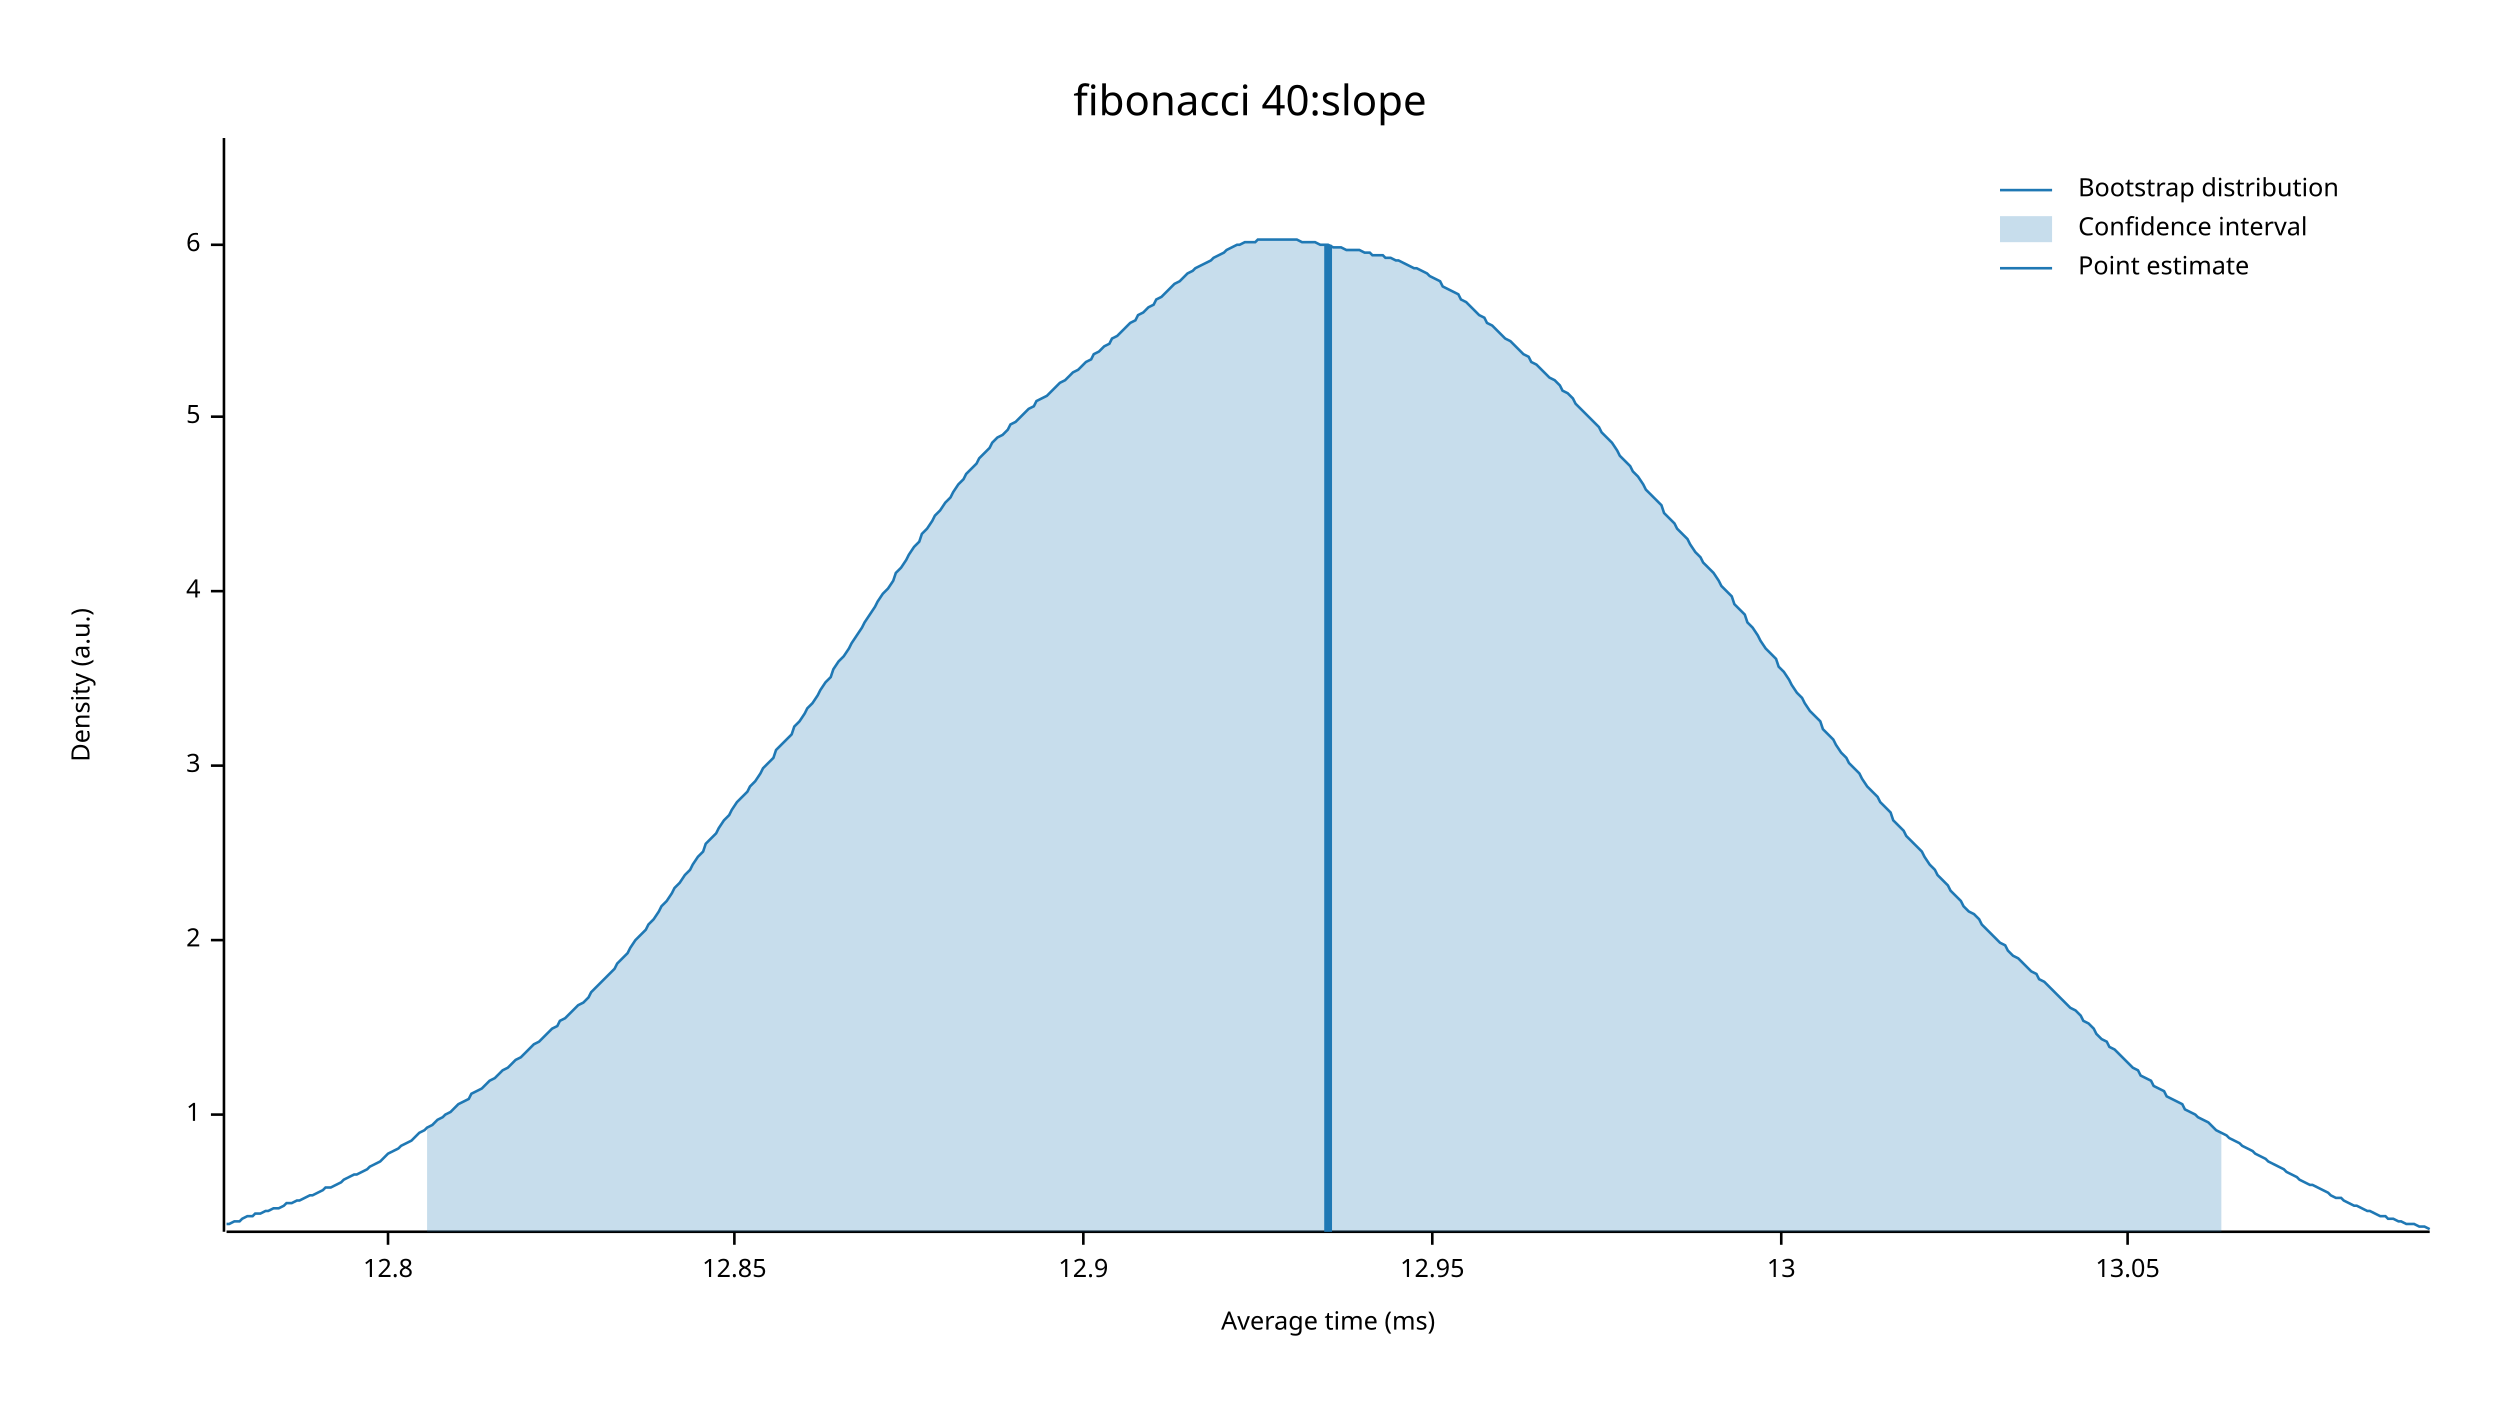
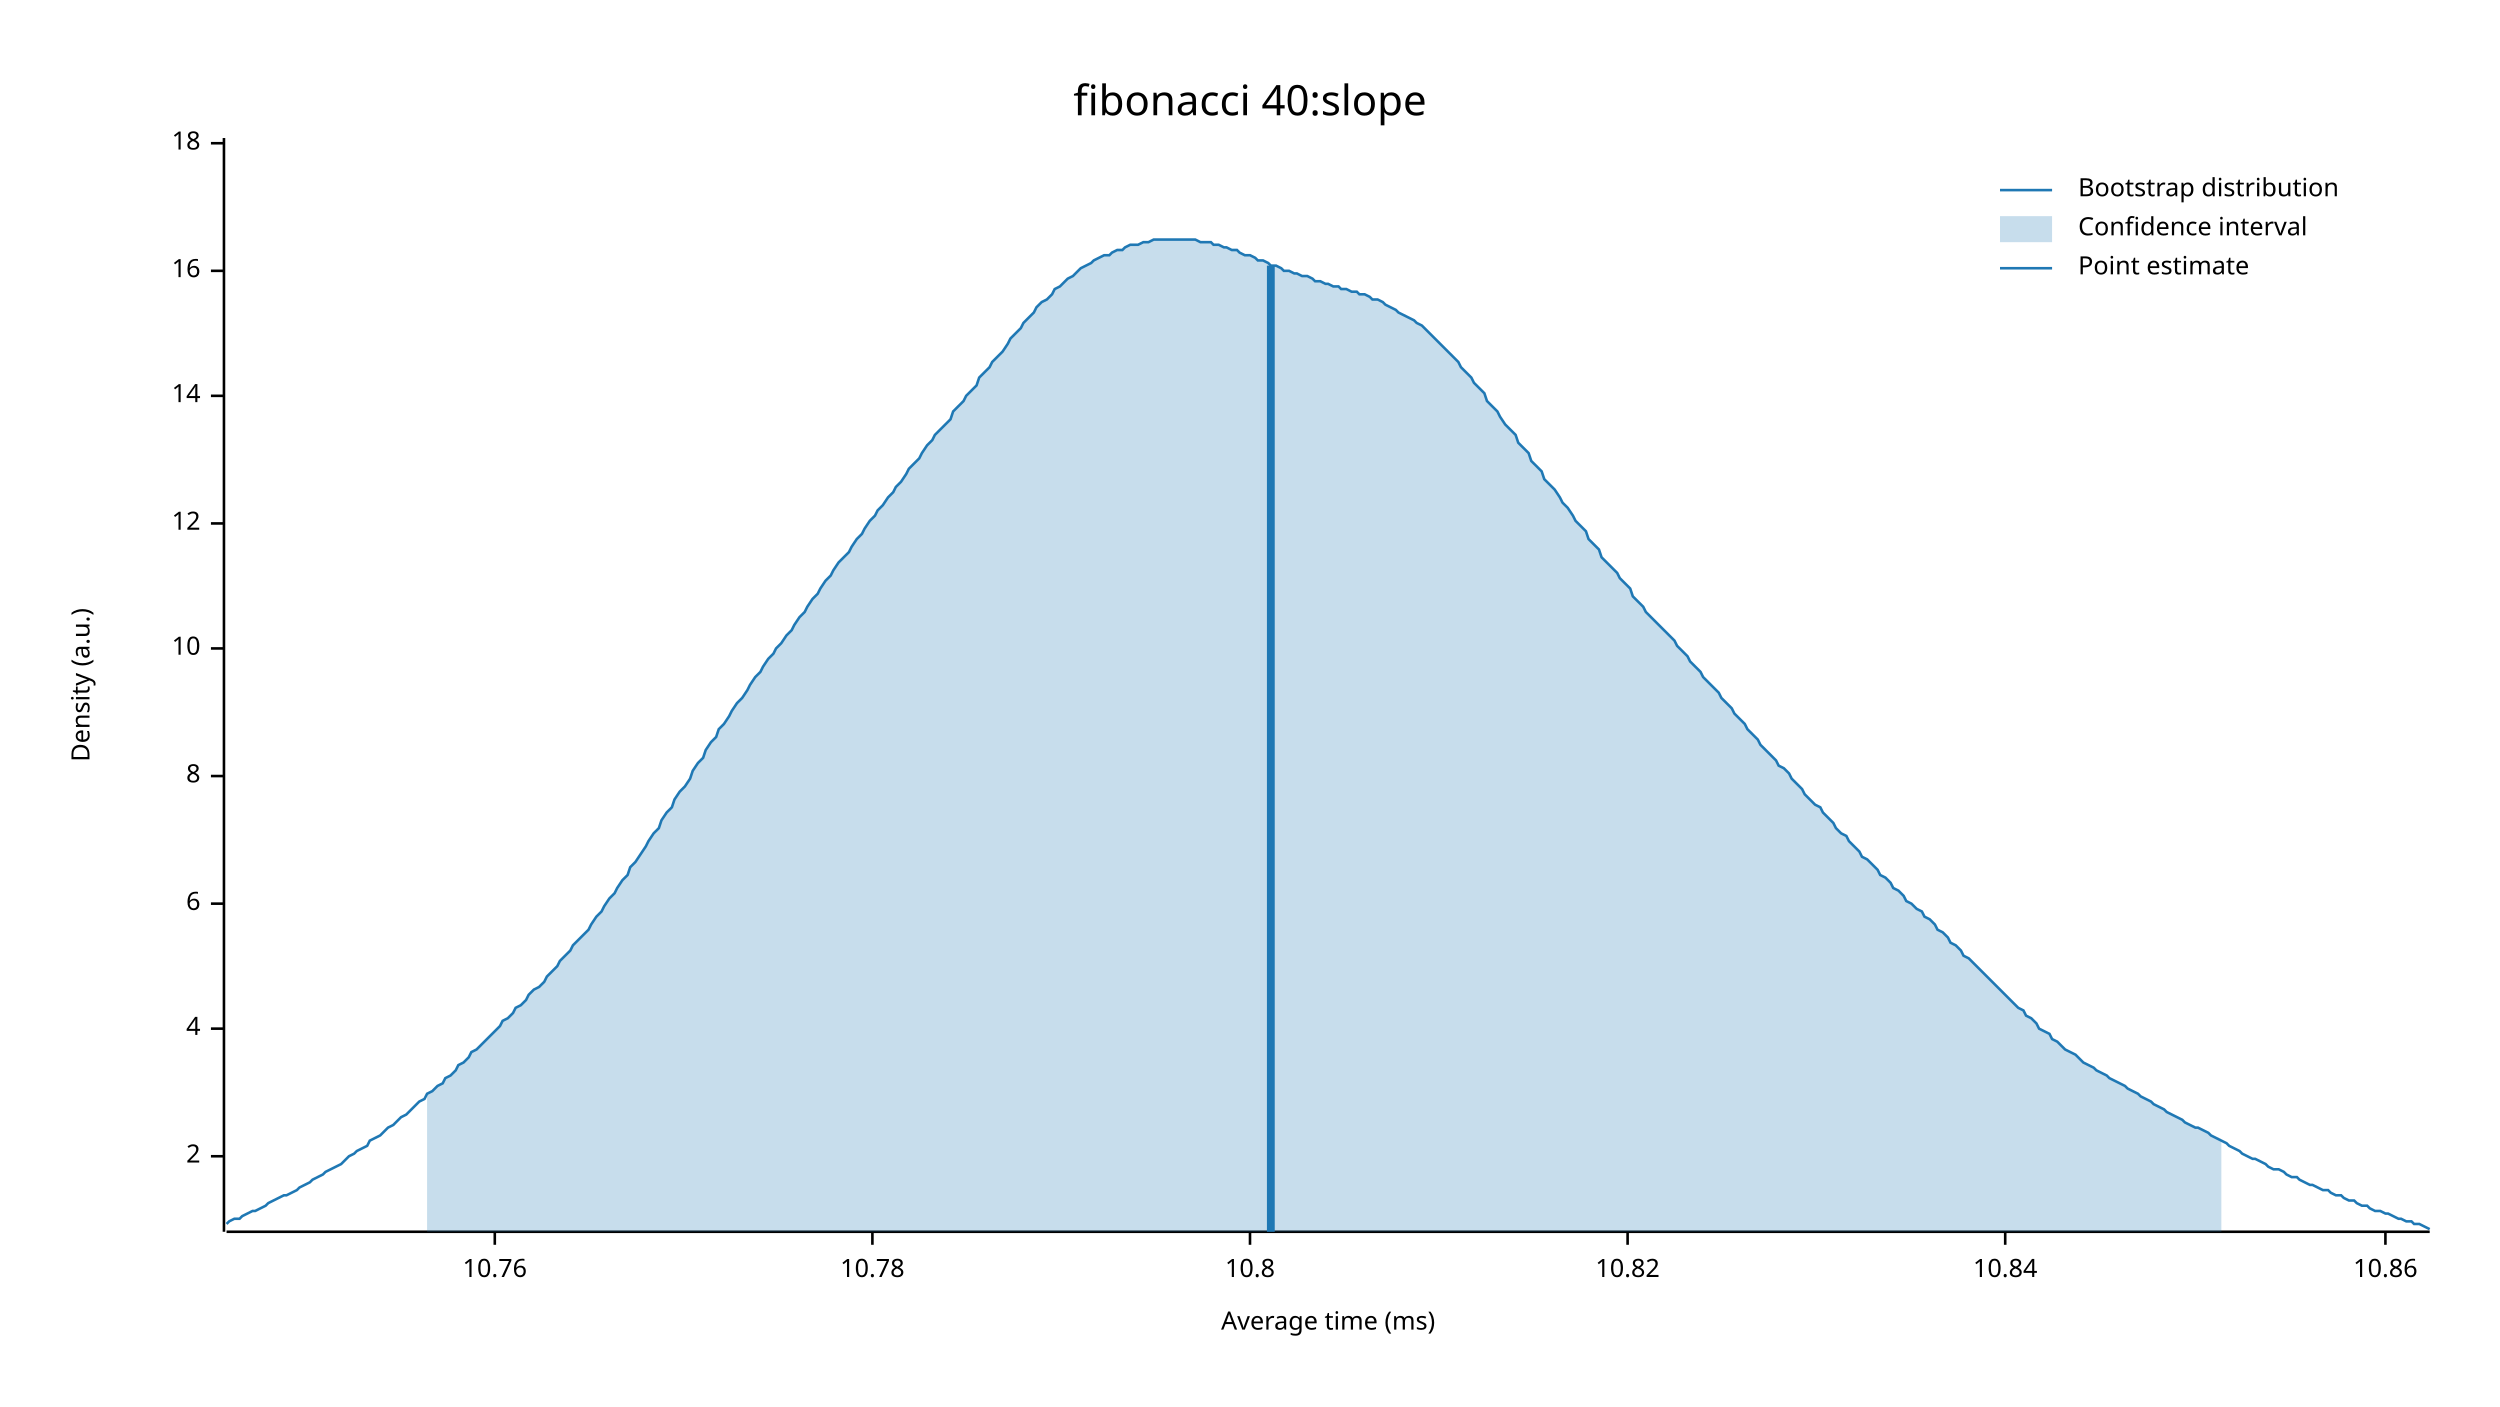
<svg xmlns="http://www.w3.org/2000/svg" width="960" height="540">
  <text x="480" y="32" dy="0.76em" text-anchor="middle" font-family="sans-serif" font-size="16.129" opacity="1" fill="#000000">
fibonacci 40:slope
</text>
  <text x="27" y="263" dy="0.76em" text-anchor="middle" font-family="sans-serif" font-size="9.677" opacity="1" fill="#000000" transform="rotate(270, 27, 263)">
Density (a.u.)
</text>
  <text x="510" y="513" dy="-0.5ex" text-anchor="middle" font-family="sans-serif" font-size="9.677" opacity="1" fill="#000000">
Average time (ms)
</text>
  <polyline fill="none" opacity="1" stroke="#000000" stroke-width="1" points="86,53 86,473 " />
-   <text x="77" y="428" dy="0.5ex" text-anchor="end" font-family="sans-serif" font-size="9.677" opacity="1" fill="#000000">
- 1
- </text>
-   <polyline fill="none" opacity="1" stroke="#000000" stroke-width="1" points="81,428 86,428 " />
-   <text x="77" y="361" dy="0.5ex" text-anchor="end" font-family="sans-serif" font-size="9.677" opacity="1" fill="#000000">
+   <text x="77" y="444" dy="0.5ex" text-anchor="end" font-family="sans-serif" font-size="9.677" opacity="1" fill="#000000">
2
</text>
-   <polyline fill="none" opacity="1" stroke="#000000" stroke-width="1" points="81,361 86,361 " />
-   <text x="77" y="294" dy="0.5ex" text-anchor="end" font-family="sans-serif" font-size="9.677" opacity="1" fill="#000000">
- 3
- </text>
-   <polyline fill="none" opacity="1" stroke="#000000" stroke-width="1" points="81,294 86,294 " />
-   <text x="77" y="227" dy="0.5ex" text-anchor="end" font-family="sans-serif" font-size="9.677" opacity="1" fill="#000000">
+   <polyline fill="none" opacity="1" stroke="#000000" stroke-width="1" points="81,444 86,444 " />
+   <text x="77" y="395" dy="0.5ex" text-anchor="end" font-family="sans-serif" font-size="9.677" opacity="1" fill="#000000">
4
</text>
-   <polyline fill="none" opacity="1" stroke="#000000" stroke-width="1" points="81,227 86,227 " />
-   <text x="77" y="160" dy="0.5ex" text-anchor="end" font-family="sans-serif" font-size="9.677" opacity="1" fill="#000000">
- 5
- </text>
-   <polyline fill="none" opacity="1" stroke="#000000" stroke-width="1" points="81,160 86,160 " />
-   <text x="77" y="94" dy="0.5ex" text-anchor="end" font-family="sans-serif" font-size="9.677" opacity="1" fill="#000000">
+   <polyline fill="none" opacity="1" stroke="#000000" stroke-width="1" points="81,395 86,395 " />
+   <text x="77" y="347" dy="0.5ex" text-anchor="end" font-family="sans-serif" font-size="9.677" opacity="1" fill="#000000">
6
</text>
-   <polyline fill="none" opacity="1" stroke="#000000" stroke-width="1" points="81,94 86,94 " />
+   <polyline fill="none" opacity="1" stroke="#000000" stroke-width="1" points="81,347 86,347 " />
+   <text x="77" y="298" dy="0.5ex" text-anchor="end" font-family="sans-serif" font-size="9.677" opacity="1" fill="#000000">
+ 8
+ </text>
+   <polyline fill="none" opacity="1" stroke="#000000" stroke-width="1" points="81,298 86,298 " />
+   <text x="77" y="249" dy="0.5ex" text-anchor="end" font-family="sans-serif" font-size="9.677" opacity="1" fill="#000000">
+ 10
+ </text>
+   <polyline fill="none" opacity="1" stroke="#000000" stroke-width="1" points="81,249 86,249 " />
+   <text x="77" y="201" dy="0.5ex" text-anchor="end" font-family="sans-serif" font-size="9.677" opacity="1" fill="#000000">
+ 12
+ </text>
+   <polyline fill="none" opacity="1" stroke="#000000" stroke-width="1" points="81,201 86,201 " />
+   <text x="77" y="152" dy="0.5ex" text-anchor="end" font-family="sans-serif" font-size="9.677" opacity="1" fill="#000000">
+ 14
+ </text>
+   <polyline fill="none" opacity="1" stroke="#000000" stroke-width="1" points="81,152 86,152 " />
+   <text x="77" y="104" dy="0.5ex" text-anchor="end" font-family="sans-serif" font-size="9.677" opacity="1" fill="#000000">
+ 16
+ </text>
+   <polyline fill="none" opacity="1" stroke="#000000" stroke-width="1" points="81,104 86,104 " />
+   <text x="77" y="55" dy="0.5ex" text-anchor="end" font-family="sans-serif" font-size="9.677" opacity="1" fill="#000000">
+ 18
+ </text>
+   <polyline fill="none" opacity="1" stroke="#000000" stroke-width="1" points="81,55 86,55 " />
  <polyline fill="none" opacity="1" stroke="#000000" stroke-width="1" points="87,473 933,473 " />
-   <text x="149" y="483" dy="0.76em" text-anchor="middle" font-family="sans-serif" font-size="9.677" opacity="1" fill="#000000">
- 12.8
+   <text x="190" y="483" dy="0.76em" text-anchor="middle" font-family="sans-serif" font-size="9.677" opacity="1" fill="#000000">
+ 10.76
</text>
-   <polyline fill="none" opacity="1" stroke="#000000" stroke-width="1" points="149,473 149,478 " />
-   <text x="282" y="483" dy="0.76em" text-anchor="middle" font-family="sans-serif" font-size="9.677" opacity="1" fill="#000000">
- 12.85
+   <polyline fill="none" opacity="1" stroke="#000000" stroke-width="1" points="190,473 190,478 " />
+   <text x="335" y="483" dy="0.76em" text-anchor="middle" font-family="sans-serif" font-size="9.677" opacity="1" fill="#000000">
+ 10.78
</text>
-   <polyline fill="none" opacity="1" stroke="#000000" stroke-width="1" points="282,473 282,478 " />
-   <text x="416" y="483" dy="0.76em" text-anchor="middle" font-family="sans-serif" font-size="9.677" opacity="1" fill="#000000">
- 12.9
+   <polyline fill="none" opacity="1" stroke="#000000" stroke-width="1" points="335,473 335,478 " />
+   <text x="480" y="483" dy="0.76em" text-anchor="middle" font-family="sans-serif" font-size="9.677" opacity="1" fill="#000000">
+ 10.8
</text>
-   <polyline fill="none" opacity="1" stroke="#000000" stroke-width="1" points="416,473 416,478 " />
-   <text x="550" y="483" dy="0.76em" text-anchor="middle" font-family="sans-serif" font-size="9.677" opacity="1" fill="#000000">
- 12.95
+   <polyline fill="none" opacity="1" stroke="#000000" stroke-width="1" points="480,473 480,478 " />
+   <text x="625" y="483" dy="0.76em" text-anchor="middle" font-family="sans-serif" font-size="9.677" opacity="1" fill="#000000">
+ 10.82
</text>
-   <polyline fill="none" opacity="1" stroke="#000000" stroke-width="1" points="550,473 550,478 " />
-   <text x="684" y="483" dy="0.76em" text-anchor="middle" font-family="sans-serif" font-size="9.677" opacity="1" fill="#000000">
- 13
+   <polyline fill="none" opacity="1" stroke="#000000" stroke-width="1" points="625,473 625,478 " />
+   <text x="770" y="483" dy="0.76em" text-anchor="middle" font-family="sans-serif" font-size="9.677" opacity="1" fill="#000000">
+ 10.84
</text>
-   <polyline fill="none" opacity="1" stroke="#000000" stroke-width="1" points="684,473 684,478 " />
-   <text x="817" y="483" dy="0.76em" text-anchor="middle" font-family="sans-serif" font-size="9.677" opacity="1" fill="#000000">
- 13.05
+   <polyline fill="none" opacity="1" stroke="#000000" stroke-width="1" points="770,473 770,478 " />
+   <text x="916" y="483" dy="0.76em" text-anchor="middle" font-family="sans-serif" font-size="9.677" opacity="1" fill="#000000">
+ 10.86
</text>
-   <polyline fill="none" opacity="1" stroke="#000000" stroke-width="1" points="817,473 817,478 " />
-   <polyline fill="none" opacity="1" stroke="#1F78B4" stroke-width="1" points="87,470 88,470 90,469 92,469 93,468 95,467 97,467 98,466 100,466 102,465 103,465 105,464 107,464 109,463 110,462 112,462 114,461 115,461 117,460 119,459 120,459 122,458 124,457 125,456 127,456 129,455 131,454 132,453 134,452 136,451 137,451 139,450 141,449 142,448 144,447 146,446 148,444 149,443 151,442 153,441 154,440 156,439 158,438 159,437 161,435 163,434 164,433 166,432 168,430 170,429 171,428 173,427 175,425 176,424 178,423 180,422 181,420 183,419 185,418 187,416 188,415 190,414 192,412 193,411 195,410 197,408 198,407 200,406 202,404 203,403 205,401 207,400 209,398 210,397 212,395 214,394 215,392 217,391 219,389 220,388 222,386 224,385 226,383 227,381 229,379 231,377 232,376 234,374 236,372 237,370 239,368 241,366 242,364 244,361 246,359 248,357 249,355 251,353 253,350 254,348 256,346 258,343 259,341 261,339 263,336 265,334 266,332 268,329 270,327 271,324 273,322 275,320 276,318 278,315 280,313 281,311 283,308 285,306 287,304 288,302 290,300 292,297 293,295 295,293 297,291 298,288 300,286 302,284 304,282 305,279 307,277 309,274 310,272 312,270 314,267 315,265 317,262 319,260 320,257 322,254 324,252 326,249 327,247 329,244 331,241 332,239 334,236 336,233 337,231 339,228 341,226 343,223 344,220 346,218 348,215 349,213 351,210 353,208 354,205 356,203 358,200 359,198 361,196 363,193 365,191 366,189 368,186 370,184 371,182 373,180 375,178 376,176 378,174 380,172 381,170 383,168 385,167 387,165 388,163 390,162 392,160 393,159 395,157 397,156 398,154 400,153 402,152 404,150 405,149 407,147 409,146 410,145 412,143 414,142 415,141 417,139 419,138 420,136 422,135 424,133 426,132 427,130 429,129 431,127 432,126 434,124 436,123 437,121 439,120 441,118 443,117 444,115 446,114 448,112 449,111 451,109 453,108 454,107 456,105 458,104 459,103 461,102 463,101 465,100 466,99 468,98 470,97 471,96 473,95 475,94 476,94 478,93 480,93 482,93 483,92 485,92 487,92 488,92 490,92 492,92 493,92 495,92 497,92 498,92 500,93 502,93 504,93 505,93 507,94 509,94 510,94 512,95 514,95 515,95 517,96 519,96 521,96 522,96 524,97 526,97 527,98 529,98 531,98 532,99 534,99 536,100 537,100 539,101 541,102 543,103 544,103 546,104 548,105 549,106 551,107 553,108 554,110 556,111 558,112 560,113 561,115 563,116 565,118 566,119 568,121 570,122 571,124 573,125 575,127 576,128 578,130 580,131 582,133 583,134 585,136 587,137 588,139 590,140 592,142 593,143 595,145 597,146 599,148 600,150 602,151 604,153 605,155 607,157 609,159 610,160 612,162 614,164 615,166 617,168 619,170 621,173 622,175 624,177 626,179 627,181 629,183 631,186 632,188 634,190 636,192 638,194 639,197 641,199 643,201 644,203 646,205 648,207 649,209 651,212 653,214 654,216 656,218 658,220 660,223 661,225 663,227 665,229 666,232 668,234 670,236 671,239 673,241 675,244 676,246 678,249 680,251 682,253 683,256 685,258 687,261 688,263 690,266 692,268 693,270 695,273 697,275 699,277 700,280 702,282 704,284 705,286 707,289 709,291 710,293 712,295 714,297 715,299 717,302 719,304 721,306 722,308 724,310 726,312 727,315 729,317 731,319 732,321 734,323 736,325 738,327 739,329 741,332 743,334 744,336 746,338 748,340 749,342 751,344 753,346 754,348 756,350 758,351 760,353 761,355 763,357 765,359 766,360 768,362 770,363 771,365 773,367 775,368 777,370 778,371 780,373 782,374 783,376 785,377 787,379 788,380 790,382 792,384 793,385 795,387 797,388 799,390 800,392 802,393 804,395 805,397 807,399 809,400 810,402 812,403 814,405 816,407 817,408 819,410 821,411 822,413 824,414 826,415 827,417 829,418 831,419 832,421 834,422 836,423 838,424 839,426 841,427 843,428 844,429 846,430 848,431 849,432 851,434 853,435 855,436 856,437 858,438 860,439 861,440 863,441 865,442 866,443 868,444 870,445 871,446 873,447 875,448 877,449 878,450 880,451 882,452 883,453 885,454 887,455 888,455 890,456 892,457 894,458 895,459 897,460 899,460 900,461 902,462 904,463 905,463 907,464 909,465 910,465 912,466 914,467 916,467 917,468 919,468 921,469 922,469 924,470 926,470 927,470 929,471 931,471 933,472 " />
-   <polygon opacity="0.25" fill="#1F78B4" points="164,433 166,432 168,430 170,429 171,428 173,427 175,425 176,424 178,423 180,422 181,420 183,419 185,418 187,416 188,415 190,414 192,412 193,411 195,410 197,408 198,407 200,406 202,404 203,403 205,401 207,400 209,398 210,397 212,395 214,394 215,392 217,391 219,389 220,388 222,386 224,385 226,383 227,381 229,379 231,377 232,376 234,374 236,372 237,370 239,368 241,366 242,364 244,361 246,359 248,357 249,355 251,353 253,350 254,348 256,346 258,343 259,341 261,339 263,336 265,334 266,332 268,329 270,327 271,324 273,322 275,320 276,318 278,315 280,313 281,311 283,308 285,306 287,304 288,302 290,300 292,297 293,295 295,293 297,291 298,288 300,286 302,284 304,282 305,279 307,277 309,274 310,272 312,270 314,267 315,265 317,262 319,260 320,257 322,254 324,252 326,249 327,247 329,244 331,241 332,239 334,236 336,233 337,231 339,228 341,226 343,223 344,220 346,218 348,215 349,213 351,210 353,208 354,205 356,203 358,200 359,198 361,196 363,193 365,191 366,189 368,186 370,184 371,182 373,180 375,178 376,176 378,174 380,172 381,170 383,168 385,167 387,165 388,163 390,162 392,160 393,159 395,157 397,156 398,154 400,153 402,152 404,150 405,149 407,147 409,146 410,145 412,143 414,142 415,141 417,139 419,138 420,136 422,135 424,133 426,132 427,130 429,129 431,127 432,126 434,124 436,123 437,121 439,120 441,118 443,117 444,115 446,114 448,112 449,111 451,109 453,108 454,107 456,105 458,104 459,103 461,102 463,101 465,100 466,99 468,98 470,97 471,96 473,95 475,94 476,94 478,93 480,93 482,93 483,92 485,92 487,92 488,92 490,92 492,92 493,92 495,92 497,92 498,92 500,93 502,93 504,93 505,93 507,94 509,94 510,94 512,95 514,95 515,95 517,96 519,96 521,96 522,96 524,97 526,97 527,98 529,98 531,98 532,99 534,99 536,100 537,100 539,101 541,102 543,103 544,103 546,104 548,105 549,106 551,107 553,108 554,110 556,111 558,112 560,113 561,115 563,116 565,118 566,119 568,121 570,122 571,124 573,125 575,127 576,128 578,130 580,131 582,133 583,134 585,136 587,137 588,139 590,140 592,142 593,143 595,145 597,146 599,148 600,150 602,151 604,153 605,155 607,157 609,159 610,160 612,162 614,164 615,166 617,168 619,170 621,173 622,175 624,177 626,179 627,181 629,183 631,186 632,188 634,190 636,192 638,194 639,197 641,199 643,201 644,203 646,205 648,207 649,209 651,212 653,214 654,216 656,218 658,220 660,223 661,225 663,227 665,229 666,232 668,234 670,236 671,239 673,241 675,244 676,246 678,249 680,251 682,253 683,256 685,258 687,261 688,263 690,266 692,268 693,270 695,273 697,275 699,277 700,280 702,282 704,284 705,286 707,289 709,291 710,293 712,295 714,297 715,299 717,302 719,304 721,306 722,308 724,310 726,312 727,315 729,317 731,319 732,321 734,323 736,325 738,327 739,329 741,332 743,334 744,336 746,338 748,340 749,342 751,344 753,346 754,348 756,350 758,351 760,353 761,355 763,357 765,359 766,360 768,362 770,363 771,365 773,367 775,368 777,370 778,371 780,373 782,374 783,376 785,377 787,379 788,380 790,382 792,384 793,385 795,387 797,388 799,390 800,392 802,393 804,395 805,397 807,399 809,400 810,402 812,403 814,405 816,407 817,408 819,410 821,411 822,413 824,414 826,415 827,417 829,418 831,419 832,421 834,422 836,423 838,424 839,426 841,427 843,428 844,429 846,430 848,431 849,432 851,434 853,435 853,473 164,473 " />
-   <polyline fill="none" opacity="1" stroke="#1F78B4" stroke-width="3" points="510,473 510,94 " />
+   <polyline fill="none" opacity="1" stroke="#000000" stroke-width="1" points="916,473 916,478 " />
+   <polyline fill="none" opacity="1" stroke="#1F78B4" stroke-width="1" points="87,470 88,469 90,468 92,468 93,467 95,466 97,465 98,465 100,464 102,463 103,462 105,461 107,460 109,459 110,459 112,458 114,457 115,456 117,455 119,454 120,453 122,452 124,451 125,450 127,449 129,448 131,447 132,446 134,444 136,443 137,442 139,441 141,440 142,438 144,437 146,436 148,434 149,433 151,432 153,430 154,429 156,428 158,426 159,425 161,423 163,422 164,420 166,419 168,417 170,416 171,414 173,413 175,411 176,409 178,408 180,406 181,404 183,403 185,401 187,399 188,398 190,396 192,394 193,392 195,391 197,389 198,387 200,386 202,384 203,382 205,380 207,379 209,377 210,375 212,373 214,371 215,369 217,367 219,365 220,363 222,361 224,359 226,357 227,355 229,352 231,350 232,348 234,345 236,343 237,341 239,338 241,336 242,333 244,331 246,328 248,325 249,323 251,320 253,318 254,315 256,312 258,310 259,307 261,304 263,302 265,299 266,296 268,293 270,291 271,288 273,285 275,283 276,280 278,278 280,275 281,273 283,270 285,268 287,265 288,263 290,260 292,258 293,256 295,253 297,251 298,249 300,247 302,244 304,242 305,240 307,237 309,235 310,233 312,230 314,228 315,226 317,223 319,221 320,219 322,216 324,214 326,212 327,210 329,207 331,205 332,203 334,200 336,198 337,196 339,194 341,191 343,189 344,187 346,185 348,182 349,180 351,178 353,176 354,174 356,171 358,169 359,167 361,165 363,163 365,161 366,158 368,156 370,154 371,152 373,150 375,148 376,145 378,143 380,141 381,139 383,137 385,135 387,132 388,130 390,128 392,126 393,124 395,122 397,120 398,118 400,116 402,115 404,113 405,111 407,110 409,108 410,107 412,106 414,104 415,103 417,102 419,101 420,100 422,99 424,98 426,98 427,97 429,96 431,96 432,95 434,94 436,94 437,94 439,93 441,93 443,92 444,92 446,92 448,92 449,92 451,92 453,92 454,92 456,92 458,92 459,92 461,93 463,93 465,93 466,94 468,94 470,95 471,95 473,96 475,96 476,97 478,98 480,98 482,99 483,100 485,100 487,101 488,102 490,102 492,103 493,104 495,104 497,105 498,105 500,106 502,106 504,107 505,108 507,108 509,109 510,109 512,110 514,110 515,111 517,111 519,112 521,112 522,113 524,113 526,114 527,115 529,115 531,116 532,117 534,118 536,119 537,120 539,121 541,122 543,123 544,124 546,125 548,127 549,128 551,130 553,132 554,133 556,135 558,137 560,139 561,141 563,143 565,145 566,147 568,149 570,151 571,154 573,156 575,158 576,160 578,163 580,165 582,167 583,170 585,172 587,174 588,177 590,179 592,181 593,184 595,186 597,188 599,191 600,193 602,195 604,198 605,200 607,202 609,204 610,207 612,209 614,211 615,214 617,216 619,218 621,220 622,222 624,224 626,226 627,229 629,231 631,233 632,235 634,237 636,239 638,241 639,242 641,244 643,246 644,248 646,250 648,252 649,254 651,256 653,258 654,260 656,262 658,264 660,266 661,268 663,270 665,272 666,274 668,276 670,278 671,280 673,282 675,284 676,286 678,288 680,290 682,292 683,294 685,295 687,297 688,299 690,301 692,303 693,305 695,307 697,309 699,310 700,312 702,314 704,316 705,318 707,320 709,321 710,323 712,325 714,327 715,329 717,330 719,332 721,334 722,336 724,337 726,339 727,341 729,342 731,344 732,346 734,347 736,349 738,350 739,352 741,353 743,355 744,357 746,358 748,360 749,362 751,363 753,365 754,367 756,368 758,370 760,372 761,373 763,375 765,377 766,378 768,380 770,382 771,383 773,385 775,387 777,388 778,390 780,391 782,393 783,395 785,396 787,397 788,399 790,400 792,402 793,403 795,404 797,405 799,407 800,408 802,409 804,410 805,411 807,412 809,413 810,414 812,415 814,416 816,417 817,418 819,419 821,420 822,421 824,422 826,423 827,424 829,425 831,426 832,427 834,428 836,429 838,430 839,431 841,432 843,433 844,433 846,434 848,435 849,436 851,437 853,438 855,439 856,440 858,441 860,442 861,443 863,444 865,445 866,445 868,446 870,447 871,448 873,449 875,449 877,450 878,451 880,452 882,452 883,453 885,454 887,455 888,455 890,456 892,457 894,457 895,458 897,459 899,459 900,460 902,461 904,461 905,462 907,463 909,463 910,464 912,465 914,465 916,466 917,466 919,467 921,468 922,468 924,469 926,469 927,470 929,470 931,471 933,472 " />
+   <polygon opacity="0.25" fill="#1F78B4" points="164,420 166,419 168,417 170,416 171,414 173,413 175,411 176,409 178,408 180,406 181,404 183,403 185,401 187,399 188,398 190,396 192,394 193,392 195,391 197,389 198,387 200,386 202,384 203,382 205,380 207,379 209,377 210,375 212,373 214,371 215,369 217,367 219,365 220,363 222,361 224,359 226,357 227,355 229,352 231,350 232,348 234,345 236,343 237,341 239,338 241,336 242,333 244,331 246,328 248,325 249,323 251,320 253,318 254,315 256,312 258,310 259,307 261,304 263,302 265,299 266,296 268,293 270,291 271,288 273,285 275,283 276,280 278,278 280,275 281,273 283,270 285,268 287,265 288,263 290,260 292,258 293,256 295,253 297,251 298,249 300,247 302,244 304,242 305,240 307,237 309,235 310,233 312,230 314,228 315,226 317,223 319,221 320,219 322,216 324,214 326,212 327,210 329,207 331,205 332,203 334,200 336,198 337,196 339,194 341,191 343,189 344,187 346,185 348,182 349,180 351,178 353,176 354,174 356,171 358,169 359,167 361,165 363,163 365,161 366,158 368,156 370,154 371,152 373,150 375,148 376,145 378,143 380,141 381,139 383,137 385,135 387,132 388,130 390,128 392,126 393,124 395,122 397,120 398,118 400,116 402,115 404,113 405,111 407,110 409,108 410,107 412,106 414,104 415,103 417,102 419,101 420,100 422,99 424,98 426,98 427,97 429,96 431,96 432,95 434,94 436,94 437,94 439,93 441,93 443,92 444,92 446,92 448,92 449,92 451,92 453,92 454,92 456,92 458,92 459,92 461,93 463,93 465,93 466,94 468,94 470,95 471,95 473,96 475,96 476,97 478,98 480,98 482,99 483,100 485,100 487,101 488,102 490,102 492,103 493,104 495,104 497,105 498,105 500,106 502,106 504,107 505,108 507,108 509,109 510,109 512,110 514,110 515,111 517,111 519,112 521,112 522,113 524,113 526,114 527,115 529,115 531,116 532,117 534,118 536,119 537,120 539,121 541,122 543,123 544,124 546,125 548,127 549,128 551,130 553,132 554,133 556,135 558,137 560,139 561,141 563,143 565,145 566,147 568,149 570,151 571,154 573,156 575,158 576,160 578,163 580,165 582,167 583,170 585,172 587,174 588,177 590,179 592,181 593,184 595,186 597,188 599,191 600,193 602,195 604,198 605,200 607,202 609,204 610,207 612,209 614,211 615,214 617,216 619,218 621,220 622,222 624,224 626,226 627,229 629,231 631,233 632,235 634,237 636,239 638,241 639,242 641,244 643,246 644,248 646,250 648,252 649,254 651,256 653,258 654,260 656,262 658,264 660,266 661,268 663,270 665,272 666,274 668,276 670,278 671,280 673,282 675,284 676,286 678,288 680,290 682,292 683,294 685,295 687,297 688,299 690,301 692,303 693,305 695,307 697,309 699,310 700,312 702,314 704,316 705,318 707,320 709,321 710,323 712,325 714,327 715,329 717,330 719,332 721,334 722,336 724,337 726,339 727,341 729,342 731,344 732,346 734,347 736,349 738,350 739,352 741,353 743,355 744,357 746,358 748,360 749,362 751,363 753,365 754,367 756,368 758,370 760,372 761,373 763,375 765,377 766,378 768,380 770,382 771,383 773,385 775,387 777,388 778,390 780,391 782,393 783,395 785,396 787,397 788,399 790,400 792,402 793,403 795,404 797,405 799,407 800,408 802,409 804,410 805,411 807,412 809,413 810,414 812,415 814,416 816,417 817,418 819,419 821,420 822,421 824,422 826,423 827,424 829,425 831,426 832,427 834,428 836,429 838,430 839,431 841,432 843,433 844,433 846,434 848,435 849,436 851,437 853,438 853,473 164,473 " />
+   <polyline fill="none" opacity="1" stroke="#1F78B4" stroke-width="3" points="488,473 488,102 " />
  <text x="798" y="68" dy="0.76em" text-anchor="start" font-family="sans-serif" font-size="9.677" opacity="1" fill="#000000">
Bootstrap distribution
</text>
  <text x="798" y="83" dy="0.76em" text-anchor="start" font-family="sans-serif" font-size="9.677" opacity="1" fill="#000000">
Confidence interval
</text>
  <text x="798" y="98" dy="0.76em" text-anchor="start" font-family="sans-serif" font-size="9.677" opacity="1" fill="#000000">
Point estimate
</text>
  <polyline fill="none" opacity="1" stroke="#1F78B4" stroke-width="1" points="768,73 788,73 " />
  <rect x="768" y="83" width="20" height="10" opacity="0.25" fill="#1F78B4" stroke="none" />
  <polyline fill="none" opacity="1" stroke="#1F78B4" stroke-width="1" points="768,103 788,103 " />
</svg>
